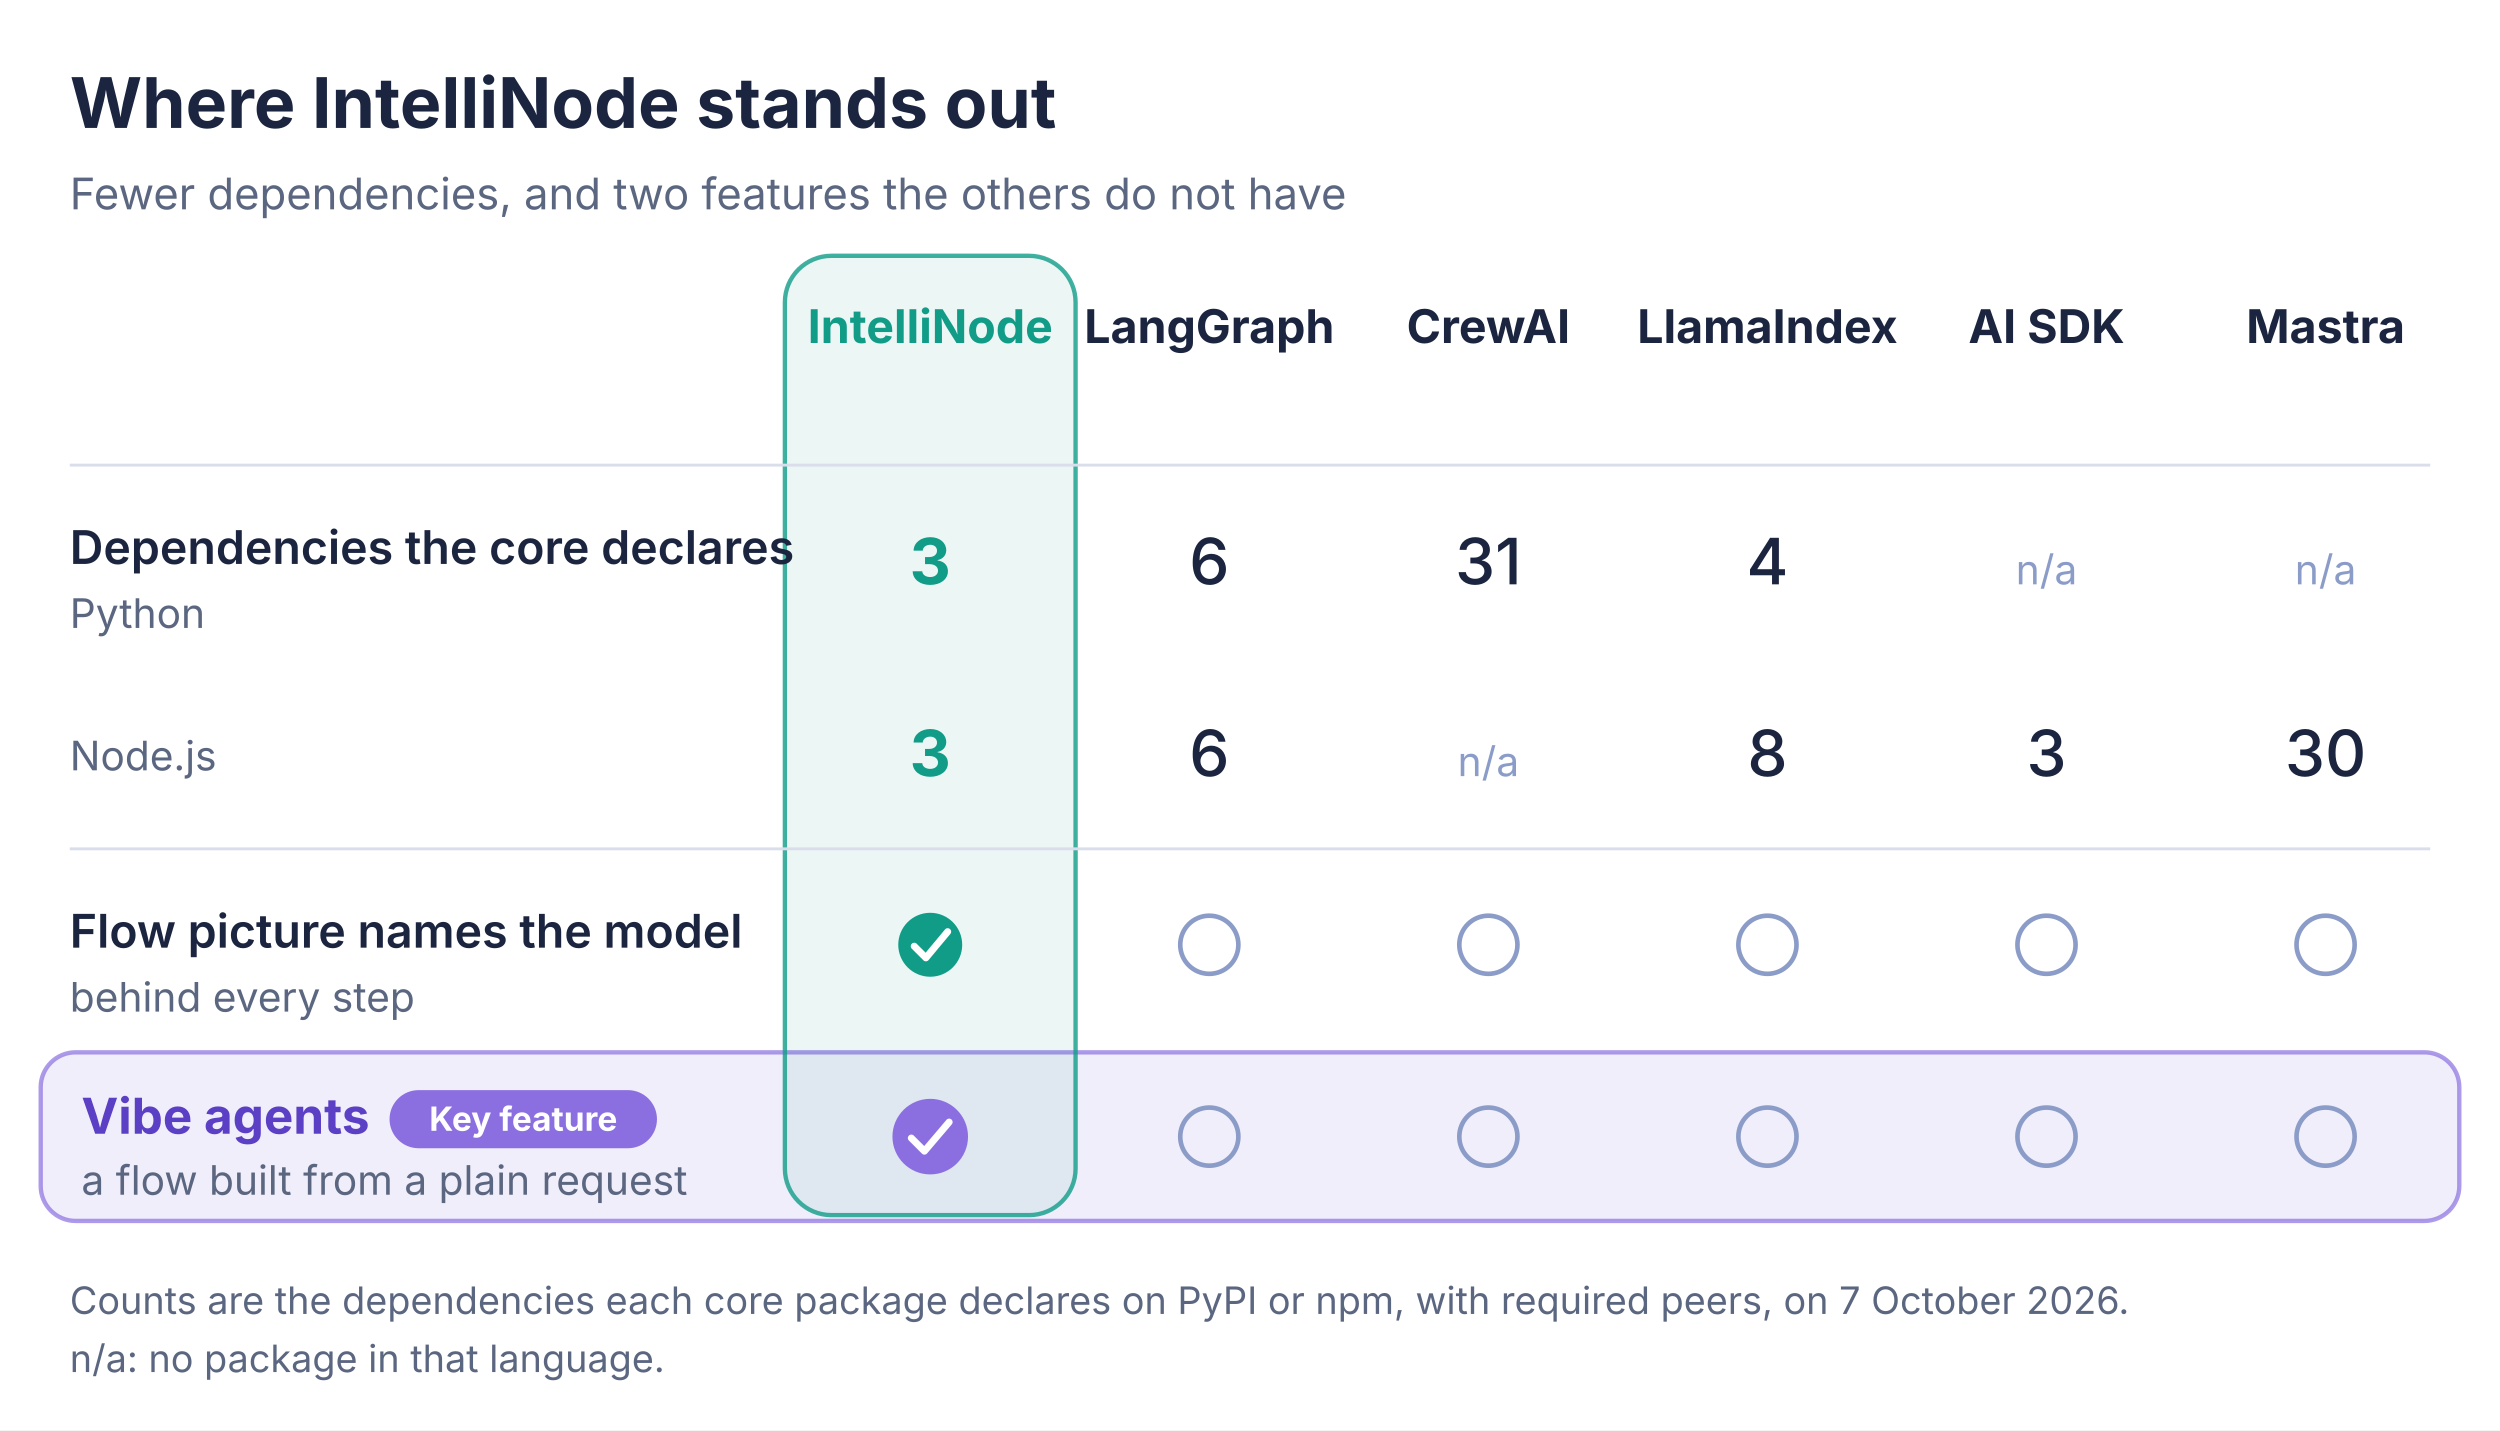
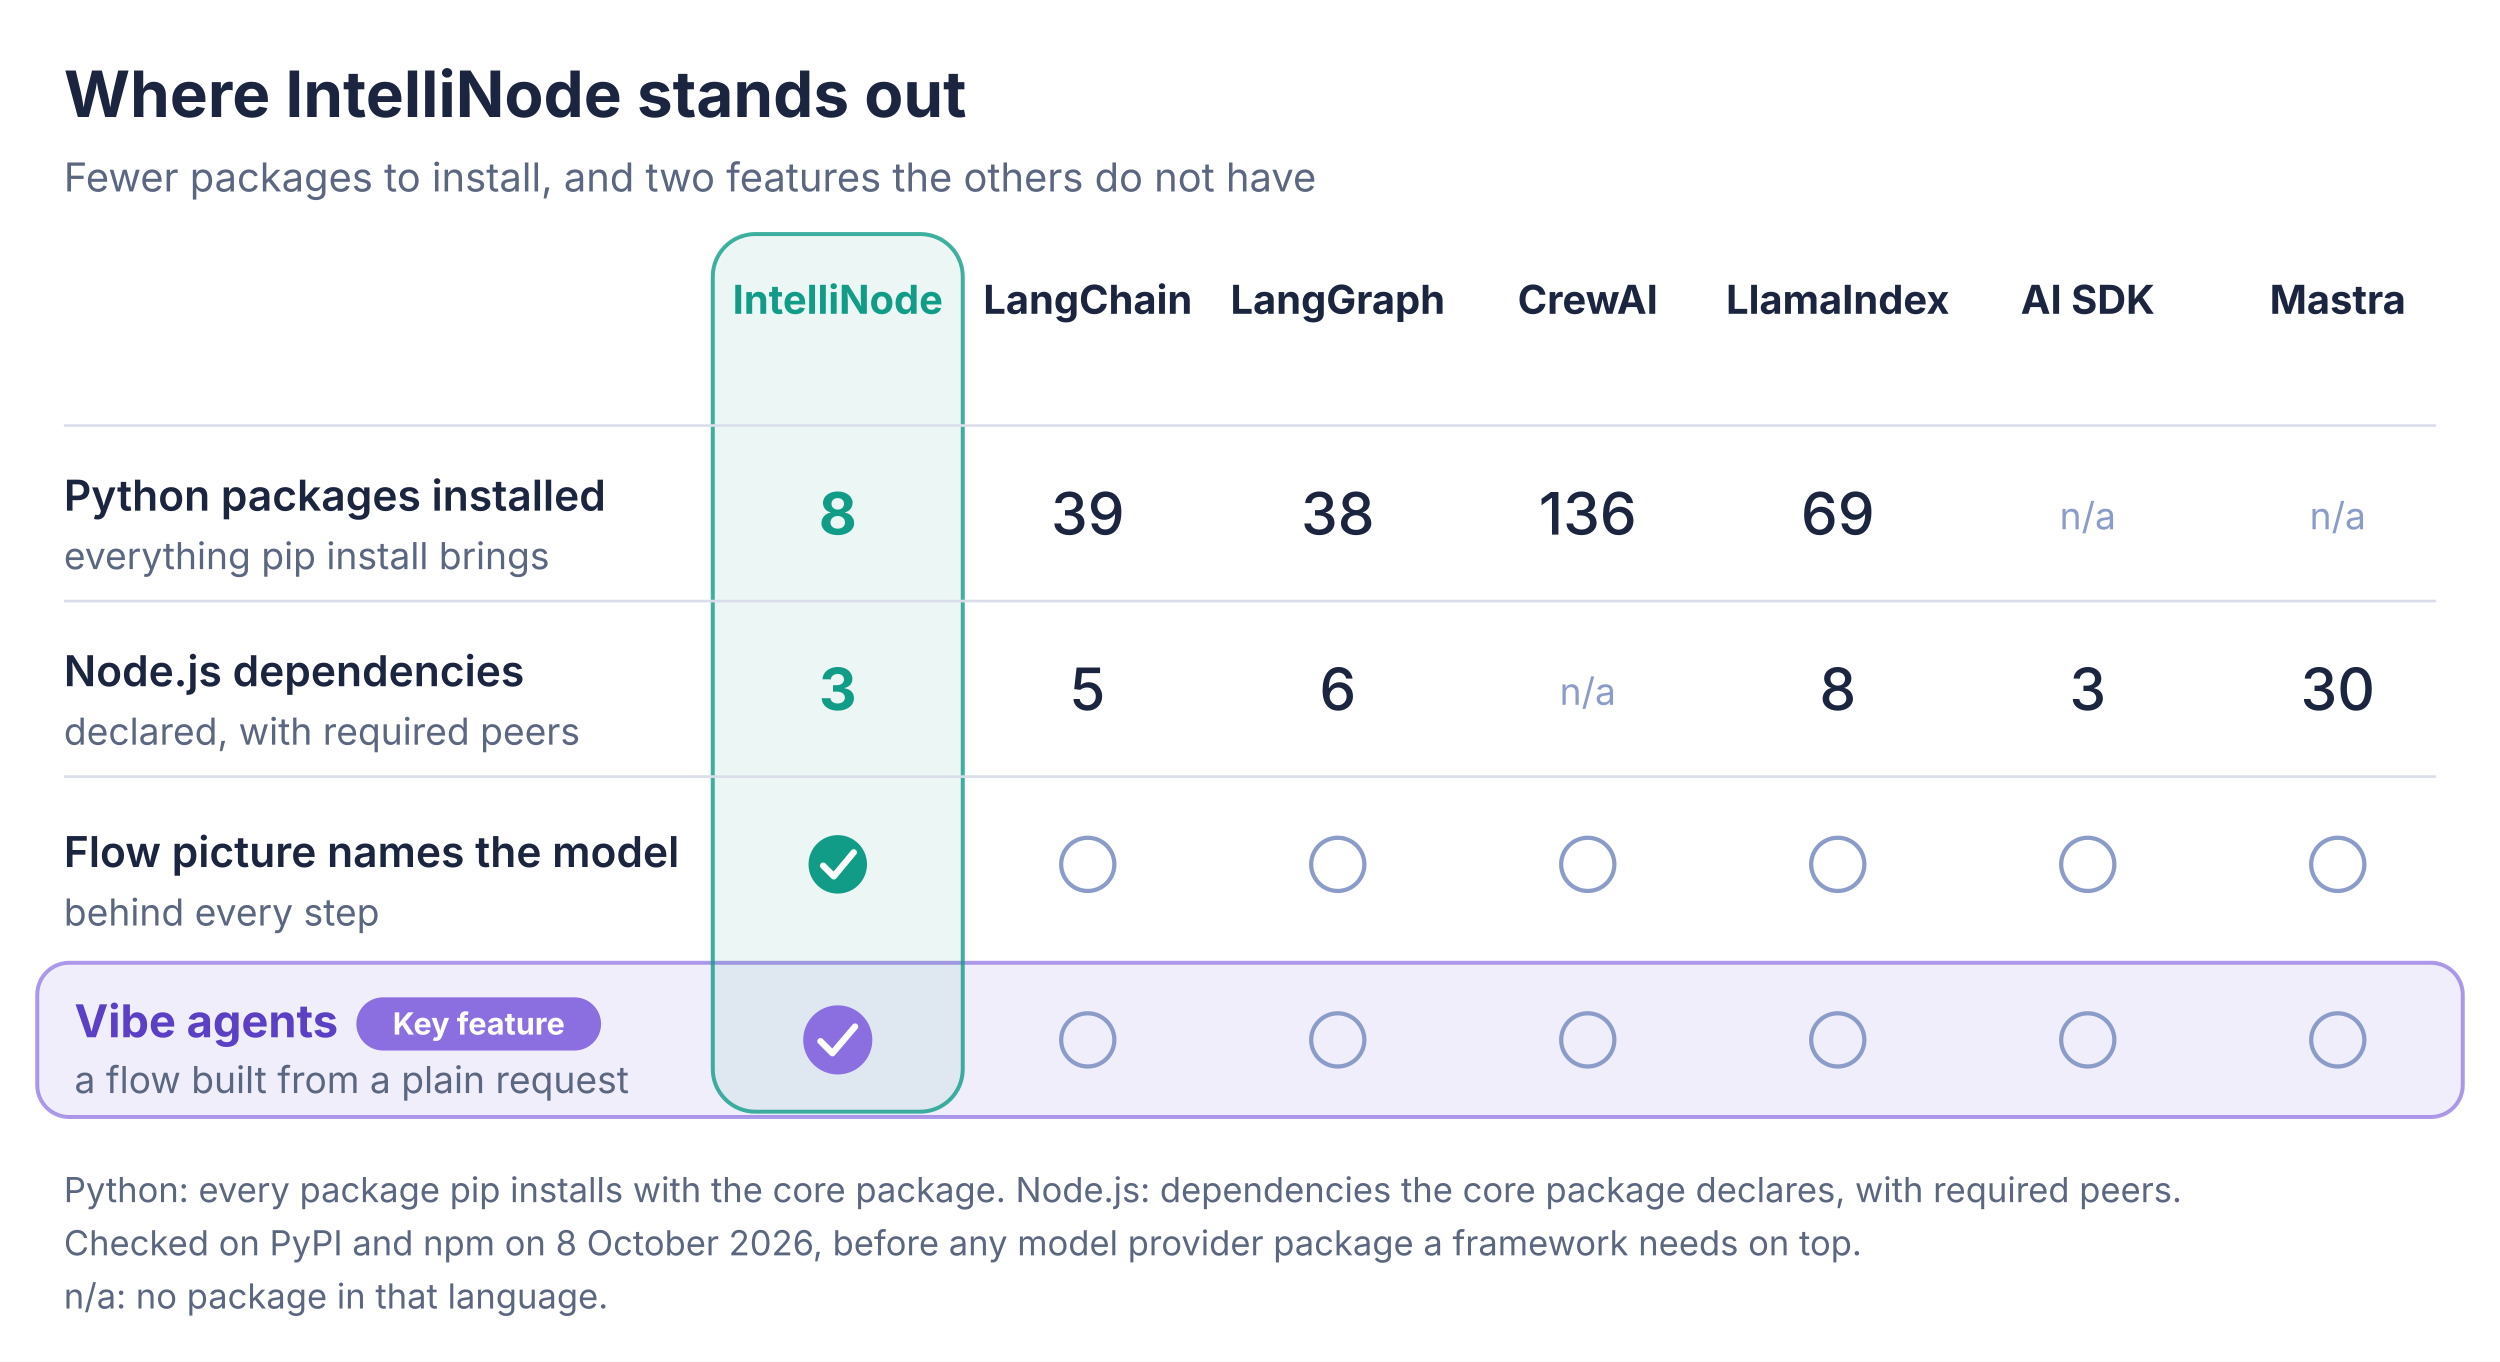
- <svg xmlns="http://www.w3.org/2000/svg" viewBox="0 0 860 492" width="860" height="492" role="img" aria-labelledby="t d">
-   <rect width="860" height="492" fill="#FFFFFF" />
+ <svg xmlns="http://www.w3.org/2000/svg" viewBox="0 0 940 512" width="940" height="512" role="img" aria-labelledby="t d">
+   <rect width="940" height="512" fill="#FFFFFF" />
  <text x="24" y="44" font-family="Inter, -apple-system, 'Segoe UI', Helvetica, Arial, sans-serif" font-size="24" font-weight="700" fill="#1B2540">Where IntelliNode stands out</text>
-   <text x="24" y="72" font-family="Inter, -apple-system, 'Segoe UI', Helvetica, Arial, sans-serif" font-size="15" fill="#5B6680">Fewer dependencies, and two features the others do not have</text>
-   <rect x="14" y="362" width="832" height="58" rx="12" fill="#8B6FE0" fill-opacity="0.12" stroke="#8B6FE0" stroke-opacity="0.7" stroke-width="1.5" />
-   <rect x="270" y="88" width="100" height="330" rx="16" fill="#119C88" fill-opacity="0.08" stroke="#119C88" stroke-opacity="0.8" stroke-width="1.5" />
-   <text x="320" y="118" font-family="Inter, -apple-system, 'Segoe UI', Helvetica, Arial, sans-serif" font-size="16" font-weight="700" fill="#119C88" text-anchor="middle">IntelliNode</text>
-   <text x="416" y="118" font-family="Inter, -apple-system, 'Segoe UI', Helvetica, Arial, sans-serif" font-size="16" font-weight="700" fill="#1B2540" text-anchor="middle">LangGraph</text>
-   <text x="512" y="118" font-family="Inter, -apple-system, 'Segoe UI', Helvetica, Arial, sans-serif" font-size="16" font-weight="700" fill="#1B2540" text-anchor="middle">CrewAI</text>
-   <text x="608" y="118" font-family="Inter, -apple-system, 'Segoe UI', Helvetica, Arial, sans-serif" font-size="16" font-weight="700" fill="#1B2540" text-anchor="middle">LlamaIndex</text>
-   <text x="704" y="118" font-family="Inter, -apple-system, 'Segoe UI', Helvetica, Arial, sans-serif" font-size="16" font-weight="700" fill="#1B2540" text-anchor="middle">AI SDK</text>
-   <text x="800" y="118" font-family="Inter, -apple-system, 'Segoe UI', Helvetica, Arial, sans-serif" font-size="16" font-weight="700" fill="#1B2540" text-anchor="middle">Mastra</text>
-   <line x1="24" y1="160" x2="836" y2="160" stroke="#D9DEEA" stroke-width="1" />
-   <text x="24" y="194" font-family="Inter, -apple-system, 'Segoe UI', Helvetica, Arial, sans-serif" font-size="16" font-weight="600" fill="#1B2540">Dependencies the core declares</text>
-   <text x="24" y="216" font-family="Inter, -apple-system, 'Segoe UI', Helvetica, Arial, sans-serif" font-size="14" fill="#5B6680">Python</text>
-   <text x="320" y="201" font-family="Inter, -apple-system, 'Segoe UI', Helvetica, Arial, sans-serif" font-size="22" font-weight="700" fill="#119C88" text-anchor="middle">3</text>
-   <text x="416" y="201" font-family="Inter, -apple-system, 'Segoe UI', Helvetica, Arial, sans-serif" font-size="22" font-weight="500" fill="#1B2540" text-anchor="middle">6</text>
-   <text x="512" y="201" font-family="Inter, -apple-system, 'Segoe UI', Helvetica, Arial, sans-serif" font-size="22" font-weight="500" fill="#1B2540" text-anchor="middle">31</text>
-   <text x="608" y="201" font-family="Inter, -apple-system, 'Segoe UI', Helvetica, Arial, sans-serif" font-size="22" font-weight="500" fill="#1B2540" text-anchor="middle">4</text>
-   <text x="704" y="201" font-family="Inter, -apple-system, 'Segoe UI', Helvetica, Arial, sans-serif" font-size="14" fill="#8A9CC7" text-anchor="middle">n/a</text>
-   <text x="800" y="201" font-family="Inter, -apple-system, 'Segoe UI', Helvetica, Arial, sans-serif" font-size="14" fill="#8A9CC7" text-anchor="middle">n/a</text>
-   <text x="24" y="265" font-family="Inter, -apple-system, 'Segoe UI', Helvetica, Arial, sans-serif" font-size="14" fill="#5B6680">Node.js</text>
-   <text x="320" y="267" font-family="Inter, -apple-system, 'Segoe UI', Helvetica, Arial, sans-serif" font-size="22" font-weight="700" fill="#119C88" text-anchor="middle">3</text>
-   <text x="416" y="267" font-family="Inter, -apple-system, 'Segoe UI', Helvetica, Arial, sans-serif" font-size="22" font-weight="500" fill="#1B2540" text-anchor="middle">6</text>
-   <text x="512" y="267" font-family="Inter, -apple-system, 'Segoe UI', Helvetica, Arial, sans-serif" font-size="14" fill="#8A9CC7" text-anchor="middle">n/a</text>
-   <text x="608" y="267" font-family="Inter, -apple-system, 'Segoe UI', Helvetica, Arial, sans-serif" font-size="22" font-weight="500" fill="#1B2540" text-anchor="middle">8</text>
-   <text x="704" y="267" font-family="Inter, -apple-system, 'Segoe UI', Helvetica, Arial, sans-serif" font-size="22" font-weight="500" fill="#1B2540" text-anchor="middle">3</text>
-   <text x="800" y="267" font-family="Inter, -apple-system, 'Segoe UI', Helvetica, Arial, sans-serif" font-size="22" font-weight="500" fill="#1B2540" text-anchor="middle">30</text>
-   <line x1="24" y1="292" x2="836" y2="292" stroke="#D9DEEA" stroke-width="1" />
+   <text x="24" y="72" font-family="Inter, -apple-system, 'Segoe UI', Helvetica, Arial, sans-serif" font-size="15" font-weight="400" fill="#5B6680">Fewer packages to install, and two features the others do not have</text>
+   <rect x="14" y="362" width="912" height="58" rx="12" fill="#8B6FE0" fill-opacity="0.12" stroke="#8B6FE0" stroke-opacity="0.7" stroke-width="1.5" />
+   <rect x="268" y="88" width="94" height="330" rx="16" fill="#119C88" fill-opacity="0.08" stroke="#119C88" stroke-opacity="0.8" stroke-width="1.5" />
+   <text x="315" y="118" font-family="Inter, -apple-system, 'Segoe UI', Helvetica, Arial, sans-serif" font-size="15" font-weight="700" fill="#119C88" text-anchor="middle">IntelliNode</text>
+   <text x="409" y="118" font-family="Inter, -apple-system, 'Segoe UI', Helvetica, Arial, sans-serif" font-size="15" font-weight="700" fill="#1B2540" text-anchor="middle">LangChain</text>
+   <text x="503" y="118" font-family="Inter, -apple-system, 'Segoe UI', Helvetica, Arial, sans-serif" font-size="15" font-weight="700" fill="#1B2540" text-anchor="middle">LangGraph</text>
+   <text x="597" y="118" font-family="Inter, -apple-system, 'Segoe UI', Helvetica, Arial, sans-serif" font-size="15" font-weight="700" fill="#1B2540" text-anchor="middle">CrewAI</text>
+   <text x="691" y="118" font-family="Inter, -apple-system, 'Segoe UI', Helvetica, Arial, sans-serif" font-size="15" font-weight="700" fill="#1B2540" text-anchor="middle">LlamaIndex</text>
+   <text x="785" y="118" font-family="Inter, -apple-system, 'Segoe UI', Helvetica, Arial, sans-serif" font-size="15" font-weight="700" fill="#1B2540" text-anchor="middle">AI SDK</text>
+   <text x="879" y="118" font-family="Inter, -apple-system, 'Segoe UI', Helvetica, Arial, sans-serif" font-size="15" font-weight="700" fill="#1B2540" text-anchor="middle">Mastra</text>
+   <line x1="24" y1="160" x2="916" y2="160" stroke="#D9DEEA" stroke-width="1" />
+   <line x1="24" y1="226" x2="916" y2="226" stroke="#D9DEEA" stroke-width="1" />
+   <line x1="24" y1="292" x2="916" y2="292" stroke="#D9DEEA" stroke-width="1" />
+   <text x="24" y="192" font-family="Inter, -apple-system, 'Segoe UI', Helvetica, Arial, sans-serif" font-size="16" font-weight="600" fill="#1B2540">Python packages installed</text>
+   <text x="24" y="214" font-family="Inter, -apple-system, 'Segoe UI', Helvetica, Arial, sans-serif" font-size="14" font-weight="400" fill="#5B6680">everything pip install brings</text>
+   <text x="315" y="201" font-family="Inter, -apple-system, 'Segoe UI', Helvetica, Arial, sans-serif" font-size="22" font-weight="700" fill="#119C88" text-anchor="middle">8</text>
+   <text x="409" y="201" font-family="Inter, -apple-system, 'Segoe UI', Helvetica, Arial, sans-serif" font-size="22" font-weight="500" fill="#1B2540" text-anchor="middle">39</text>
+   <text x="503" y="201" font-family="Inter, -apple-system, 'Segoe UI', Helvetica, Arial, sans-serif" font-size="22" font-weight="500" fill="#1B2540" text-anchor="middle">38</text>
+   <text x="597" y="201" font-family="Inter, -apple-system, 'Segoe UI', Helvetica, Arial, sans-serif" font-size="22" font-weight="500" fill="#1B2540" text-anchor="middle">136</text>
+   <text x="691" y="201" font-family="Inter, -apple-system, 'Segoe UI', Helvetica, Arial, sans-serif" font-size="22" font-weight="500" fill="#1B2540" text-anchor="middle">69</text>
+   <text x="785" y="199" font-family="Inter, -apple-system, 'Segoe UI', Helvetica, Arial, sans-serif" font-size="14" font-weight="400" fill="#8A9CC7" text-anchor="middle">n/a</text>
+   <text x="879" y="199" font-family="Inter, -apple-system, 'Segoe UI', Helvetica, Arial, sans-serif" font-size="14" font-weight="400" fill="#8A9CC7" text-anchor="middle">n/a</text>
+   <text x="24" y="258" font-family="Inter, -apple-system, 'Segoe UI', Helvetica, Arial, sans-serif" font-size="16" font-weight="600" fill="#1B2540">Node.js dependencies</text>
+   <text x="24" y="280" font-family="Inter, -apple-system, 'Segoe UI', Helvetica, Arial, sans-serif" font-size="14" font-weight="400" fill="#5B6680">declared, with required peers</text>
+   <text x="315" y="267" font-family="Inter, -apple-system, 'Segoe UI', Helvetica, Arial, sans-serif" font-size="22" font-weight="700" fill="#119C88" text-anchor="middle">3</text>
+   <text x="409" y="267" font-family="Inter, -apple-system, 'Segoe UI', Helvetica, Arial, sans-serif" font-size="22" font-weight="500" fill="#1B2540" text-anchor="middle">5</text>
+   <text x="503" y="267" font-family="Inter, -apple-system, 'Segoe UI', Helvetica, Arial, sans-serif" font-size="22" font-weight="500" fill="#1B2540" text-anchor="middle">6</text>
+   <text x="597" y="265" font-family="Inter, -apple-system, 'Segoe UI', Helvetica, Arial, sans-serif" font-size="14" font-weight="400" fill="#8A9CC7" text-anchor="middle">n/a</text>
+   <text x="691" y="267" font-family="Inter, -apple-system, 'Segoe UI', Helvetica, Arial, sans-serif" font-size="22" font-weight="500" fill="#1B2540" text-anchor="middle">8</text>
+   <text x="785" y="267" font-family="Inter, -apple-system, 'Segoe UI', Helvetica, Arial, sans-serif" font-size="22" font-weight="500" fill="#1B2540" text-anchor="middle">3</text>
+   <text x="879" y="267" font-family="Inter, -apple-system, 'Segoe UI', Helvetica, Arial, sans-serif" font-size="22" font-weight="500" fill="#1B2540" text-anchor="middle">30</text>
  <text x="24" y="326" font-family="Inter, -apple-system, 'Segoe UI', Helvetica, Arial, sans-serif" font-size="16" font-weight="600" fill="#1B2540">Flow picture names the model</text>
-   <text x="24" y="348" font-family="Inter, -apple-system, 'Segoe UI', Helvetica, Arial, sans-serif" font-size="14" fill="#5B6680">behind every step</text>
-   <circle cx="320" cy="325" r="11" fill="#119C88" />
-   <path d="M 314.5 325.5 L 318.5 329.5 L 326.0 320.5" fill="none" stroke="#FFFFFF" stroke-width="2.4" stroke-linecap="round" stroke-linejoin="round" />
-   <circle cx="416" cy="325" r="10" fill="none" stroke="#8A9CC7" stroke-width="1.6" />
-   <circle cx="512" cy="325" r="10" fill="none" stroke="#8A9CC7" stroke-width="1.6" />
-   <circle cx="608" cy="325" r="10" fill="none" stroke="#8A9CC7" stroke-width="1.6" />
-   <circle cx="704" cy="325" r="10" fill="none" stroke="#8A9CC7" stroke-width="1.6" />
-   <circle cx="800" cy="325" r="10" fill="none" stroke="#8A9CC7" stroke-width="1.6" />
+   <text x="24" y="348" font-family="Inter, -apple-system, 'Segoe UI', Helvetica, Arial, sans-serif" font-size="14" font-weight="400" fill="#5B6680">behind every step</text>
+   <circle cx="315" cy="325" r="11" fill="#119C88" />
+   <path d="M 309.5 325.5 L 313.5 329.5 L 321.0 320.5" fill="none" stroke="#FFFFFF" stroke-width="2.4" stroke-linecap="round" stroke-linejoin="round" />
+   <circle cx="409" cy="325" r="10" fill="none" stroke="#8A9CC7" stroke-width="1.6" />
+   <circle cx="503" cy="325" r="10" fill="none" stroke="#8A9CC7" stroke-width="1.6" />
+   <circle cx="597" cy="325" r="10" fill="none" stroke="#8A9CC7" stroke-width="1.6" />
+   <circle cx="691" cy="325" r="10" fill="none" stroke="#8A9CC7" stroke-width="1.6" />
+   <circle cx="785" cy="325" r="10" fill="none" stroke="#8A9CC7" stroke-width="1.6" />
+   <circle cx="879" cy="325" r="10" fill="none" stroke="#8A9CC7" stroke-width="1.6" />
  <text x="28" y="390" font-family="Inter, -apple-system, 'Segoe UI', Helvetica, Arial, sans-serif" font-size="17" font-weight="700" fill="#5B3FC4">Vibe agents</text>
  <rect x="134" y="375" width="92" height="20" rx="10" fill="#8B6FE0" />
  <text x="180" y="389" font-family="Inter, -apple-system, 'Segoe UI', Helvetica, Arial, sans-serif" font-size="11.5" font-weight="700" fill="#FFFFFF" text-anchor="middle">Key feature</text>
-   <text x="28" y="411" font-family="Inter, -apple-system, 'Segoe UI', Helvetica, Arial, sans-serif" font-size="14" fill="#5B6680">a flow built from a plain request</text>
-   <circle cx="320" cy="391" r="13" fill="#8B6FE0" />
-   <path d="M 313.5 391.5 L 318 396 L 326.5 386" fill="none" stroke="#FFFFFF" stroke-width="2.4" stroke-linecap="round" stroke-linejoin="round" />
-   <circle cx="416" cy="391" r="10" fill="none" stroke="#8A9CC7" stroke-width="1.6" />
-   <circle cx="512" cy="391" r="10" fill="none" stroke="#8A9CC7" stroke-width="1.6" />
-   <circle cx="608" cy="391" r="10" fill="none" stroke="#8A9CC7" stroke-width="1.6" />
-   <circle cx="704" cy="391" r="10" fill="none" stroke="#8A9CC7" stroke-width="1.6" />
-   <circle cx="800" cy="391" r="10" fill="none" stroke="#8A9CC7" stroke-width="1.6" />
-   <text x="24" y="452" font-family="Inter, -apple-system, 'Segoe UI', Helvetica, Arial, sans-serif" font-size="13" fill="#5B6680">Counts are the dependencies each core package declares on PyPI or npm, with required peers, on 7 October 2026.</text>
-   <text x="24" y="472" font-family="Inter, -apple-system, 'Segoe UI', Helvetica, Arial, sans-serif" font-size="13" fill="#5B6680">n/a: no package in that language.</text>
+   <text x="28" y="411" font-family="Inter, -apple-system, 'Segoe UI', Helvetica, Arial, sans-serif" font-size="14" font-weight="400" fill="#5B6680">a flow built from a plain request</text>
+   <circle cx="315" cy="391" r="13" fill="#8B6FE0" />
+   <path d="M 308.5 391.5 L 313.0 396 L 321.5 386" fill="none" stroke="#FFFFFF" stroke-width="2.4" stroke-linecap="round" stroke-linejoin="round" />
+   <circle cx="409" cy="391" r="10" fill="none" stroke="#8A9CC7" stroke-width="1.6" />
+   <circle cx="503" cy="391" r="10" fill="none" stroke="#8A9CC7" stroke-width="1.6" />
+   <circle cx="597" cy="391" r="10" fill="none" stroke="#8A9CC7" stroke-width="1.6" />
+   <circle cx="691" cy="391" r="10" fill="none" stroke="#8A9CC7" stroke-width="1.6" />
+   <circle cx="785" cy="391" r="10" fill="none" stroke="#8A9CC7" stroke-width="1.6" />
+   <circle cx="879" cy="391" r="10" fill="none" stroke="#8A9CC7" stroke-width="1.6" />
+   <text x="24" y="452" font-family="Inter, -apple-system, 'Segoe UI', Helvetica, Arial, sans-serif" font-size="13" font-weight="400" fill="#5B6680">Python: every package pip installs with the core package. Node.js: dependencies the core package declares, with required peers.</text>
+   <text x="24" y="472" font-family="Inter, -apple-system, 'Segoe UI', Helvetica, Arial, sans-serif" font-size="13" font-weight="400" fill="#5B6680">Checked on PyPI and npm on 8 October 2026, before any model provider package a framework needs on top.</text>
+   <text x="24" y="492" font-family="Inter, -apple-system, 'Segoe UI', Helvetica, Arial, sans-serif" font-size="13" font-weight="400" fill="#5B6680">n/a: no package in that language.</text>
</svg>
